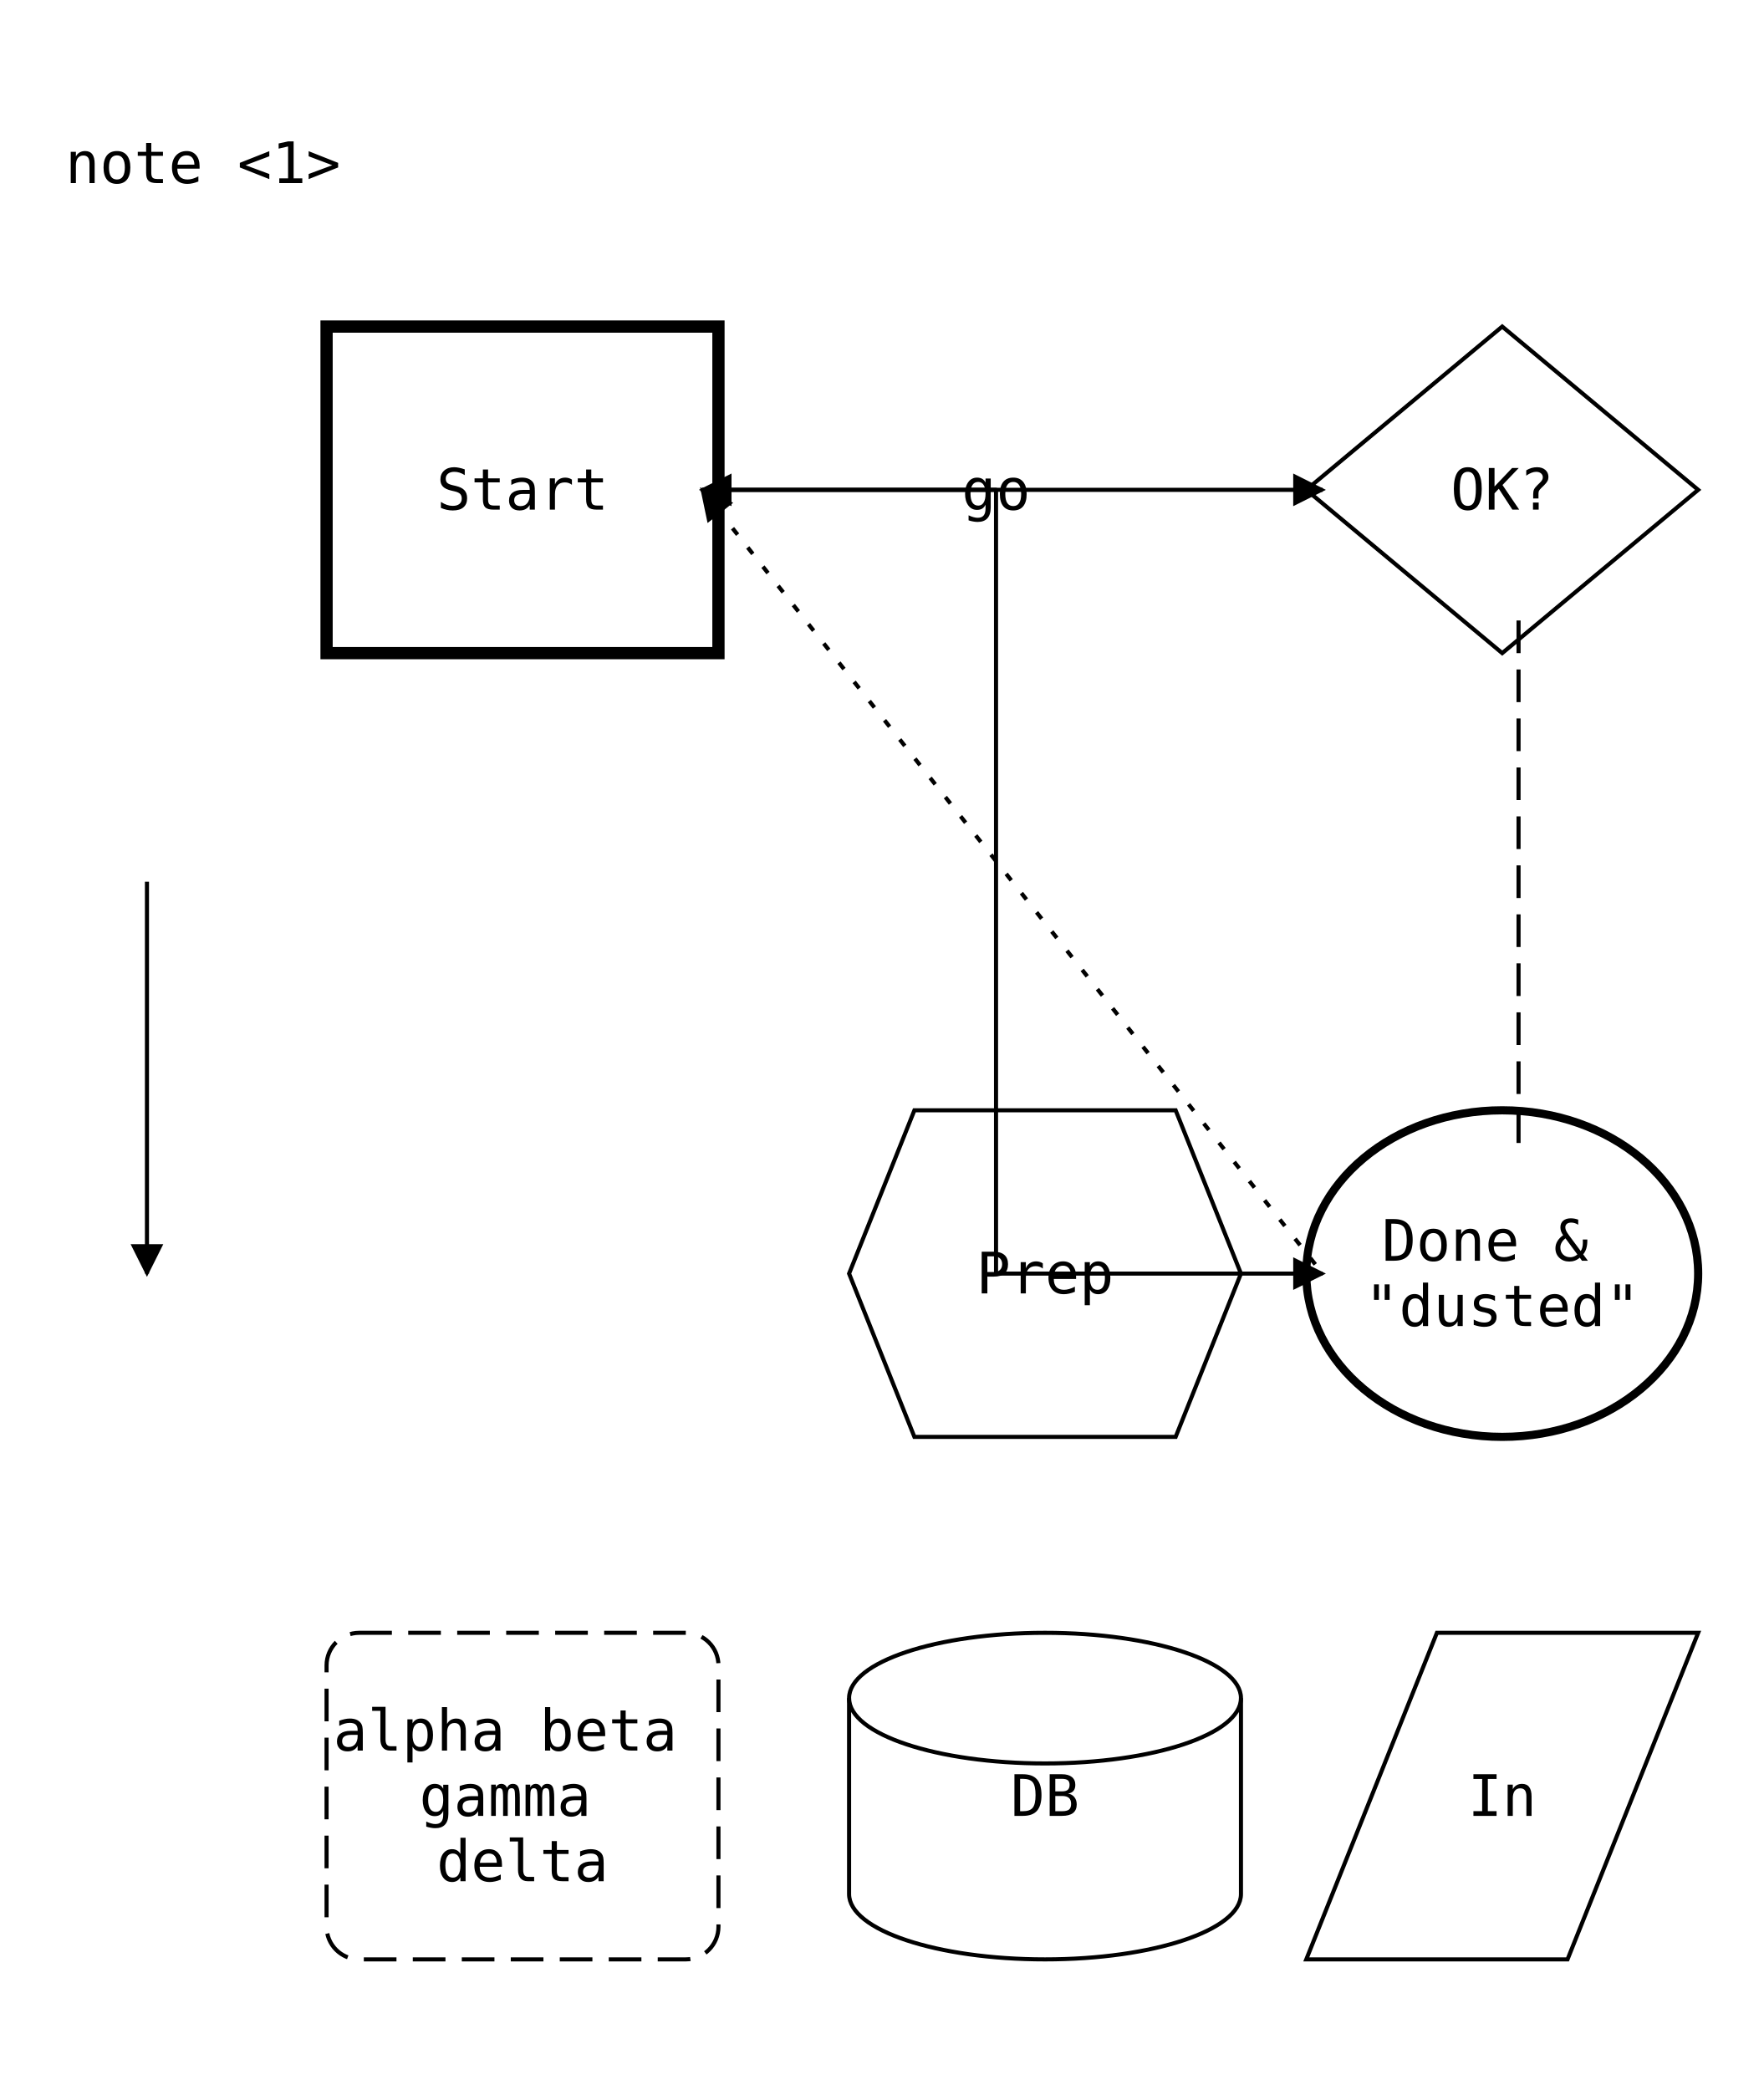
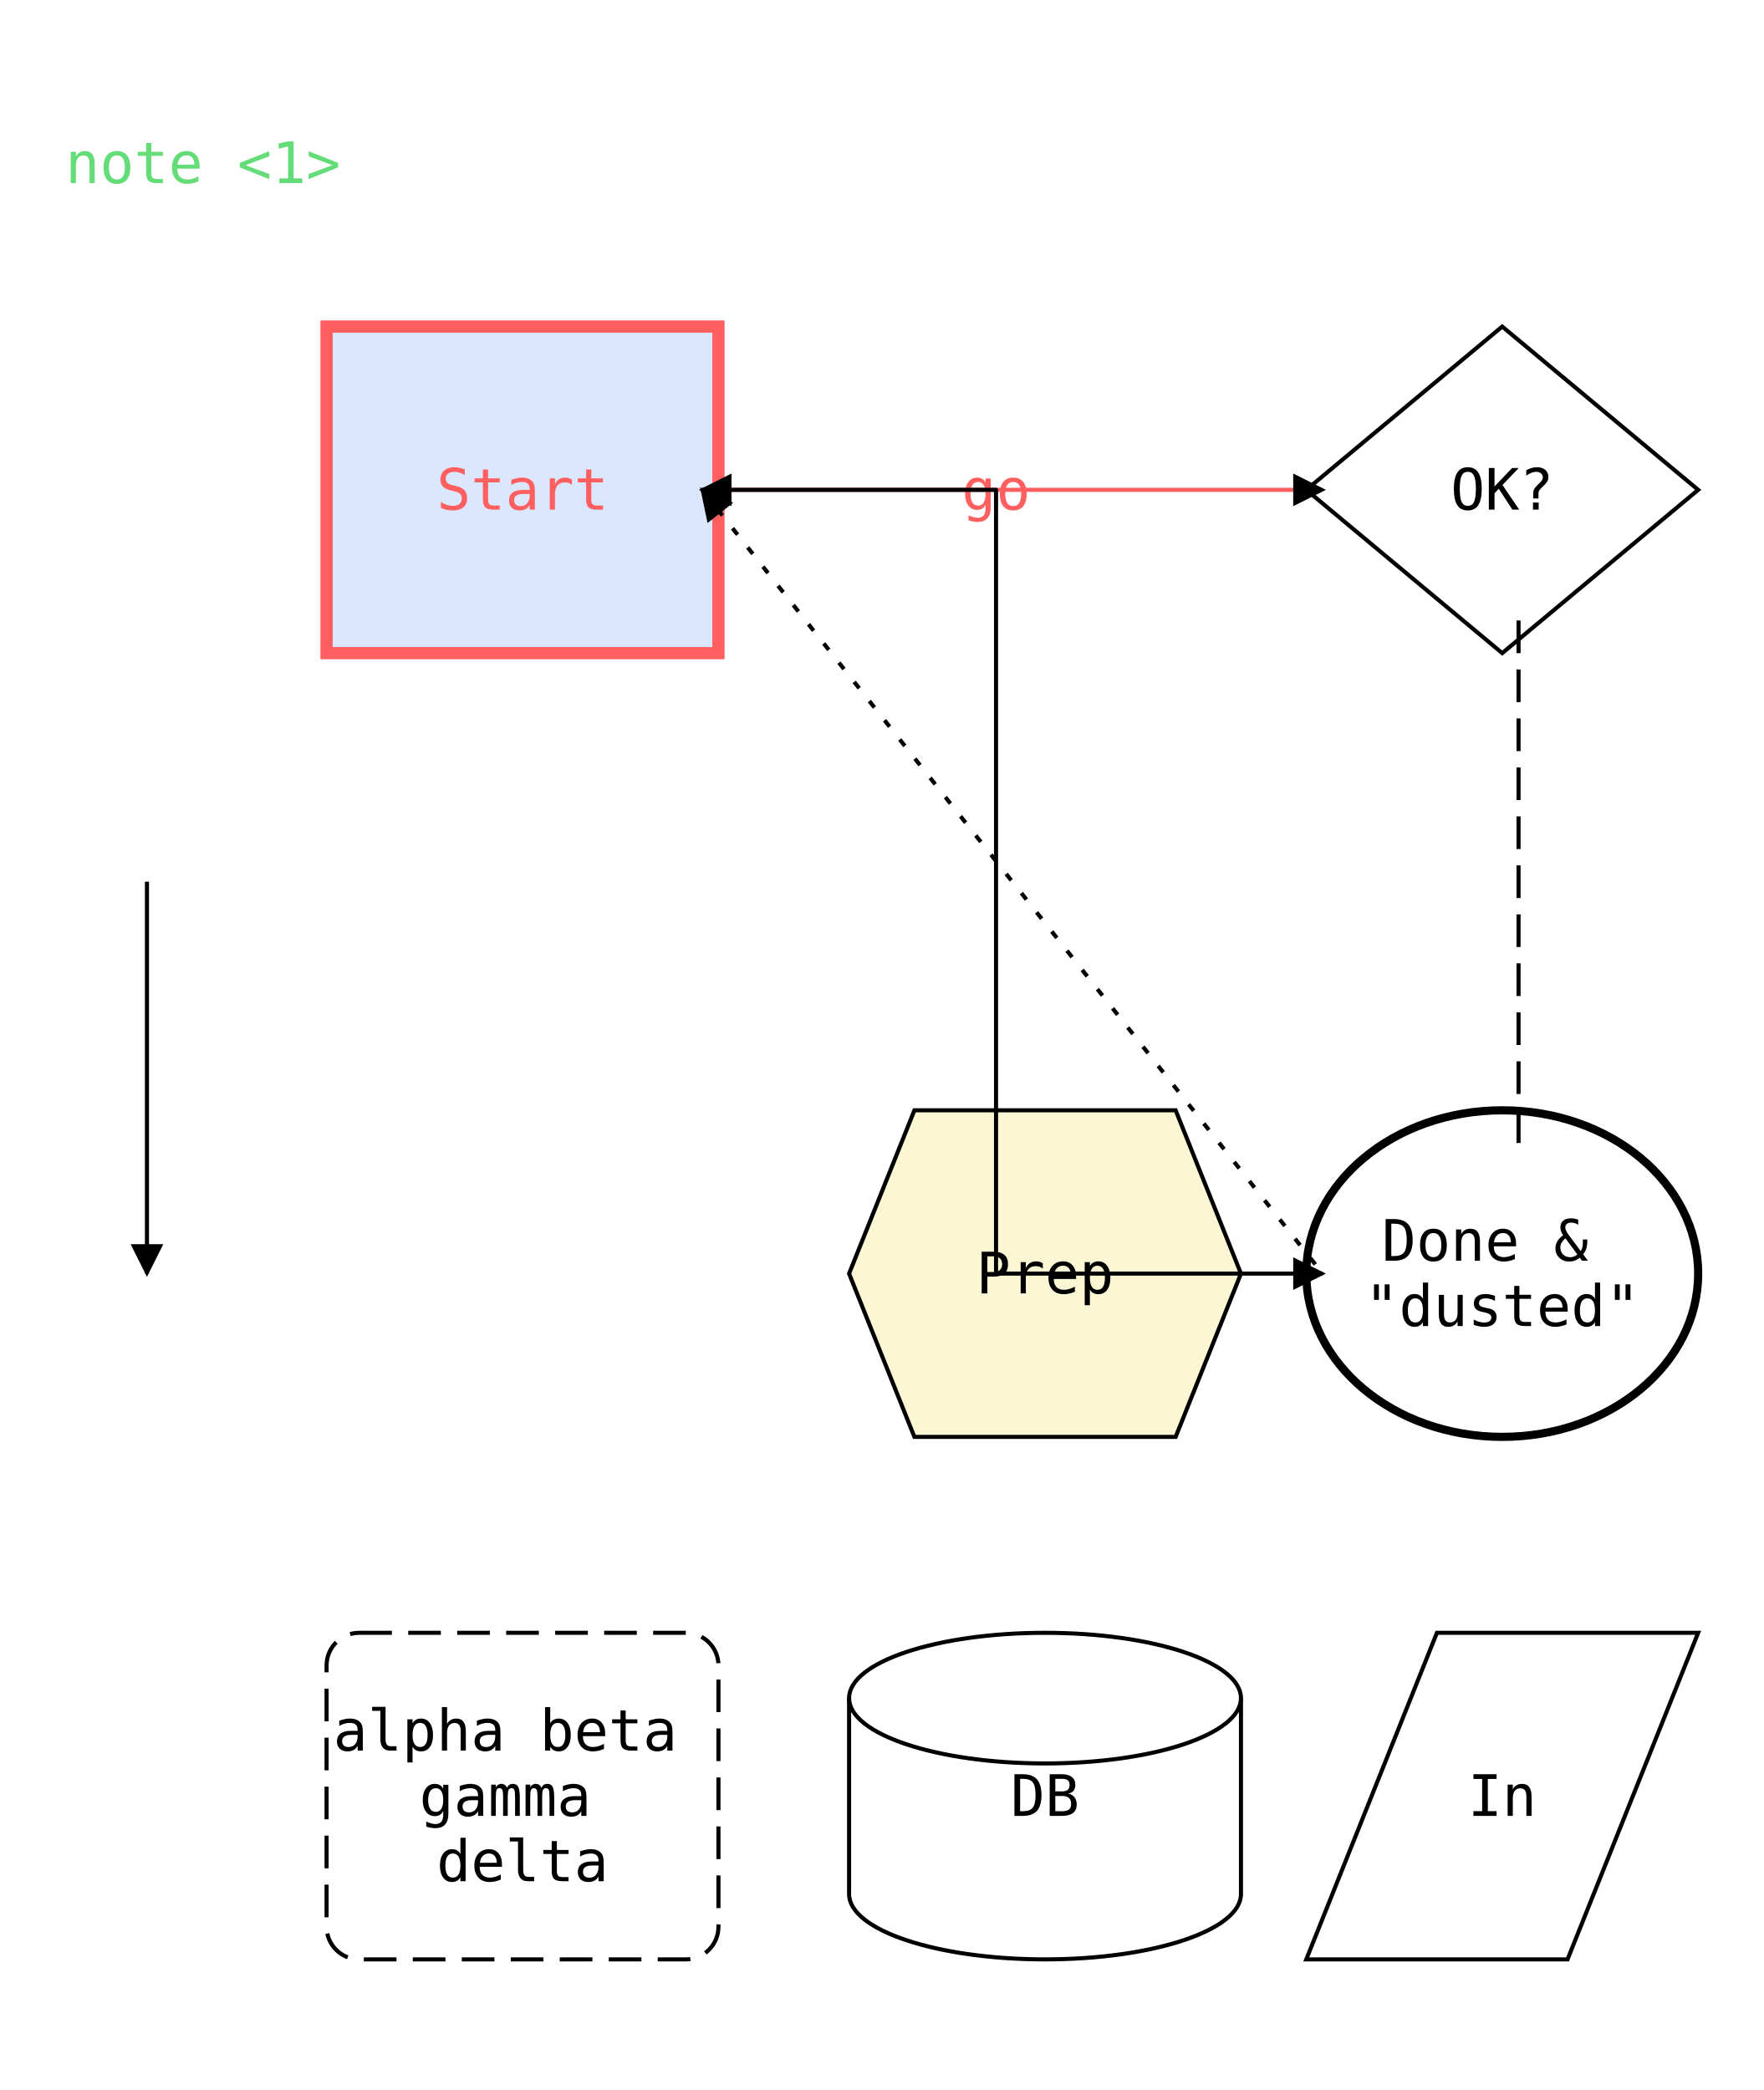
<svg xmlns="http://www.w3.org/2000/svg" viewBox="-80 -80 432 512" width="432" height="512" font-family="monospace" font-size="14">
  <defs>
    <marker id="arrow" viewBox="0 0 10 10" refX="9" refY="5" markerWidth="8" markerHeight="8" orient="auto-start-reverse">
      <path d="M0 0 L10 5 L0 10 z" />
    </marker>
  </defs>
-   <rect x="0" y="0" width="96" height="80" fill="none" stroke="black" stroke-width="3" />
-   <text x="48" y="40" text-anchor="middle" dominant-baseline="central">Start</text>
+   <rect x="0" y="0" width="96" height="80" fill="#6ea0ff" fill-opacity="0.25" stroke="#ff5f5f" stroke-width="3" />
+   <text x="48" y="40" text-anchor="middle" dominant-baseline="central" fill="#ff5f5f">Start</text>
  <polygon points="288,0 336,40 288,80 240,40" fill="none" stroke="black" />
  <text x="288" y="40" text-anchor="middle" dominant-baseline="central">OK?</text>
  <ellipse cx="288" cy="232" rx="48" ry="40" fill="none" stroke="black" stroke-width="2" />
  <text x="288" y="224" text-anchor="middle" dominant-baseline="central">
    <tspan x="288" dy="0">Done &amp;</tspan>
    <tspan x="288" dy="16">"dusted"</tspan>
  </text>
  <rect x="0" y="320" width="96" height="80" rx="8" fill="none" stroke="black" stroke-dasharray="8 4" />
  <text x="48" y="344" text-anchor="middle" dominant-baseline="central">
    <tspan x="48" dy="0">alpha beta</tspan>
    <tspan x="48" dy="16">gamma</tspan>
    <tspan x="48" dy="16">delta</tspan>
  </text>
  <path d="M 128,336 A 48 16 0 0 1 224,336 V 384 A 48 16 0 0 1 128,384 Z" fill="none" stroke="black" />
  <path d="M 128,336 A 48 16 0 0 0 224,336" fill="none" stroke="black" />
  <text x="176" y="360" text-anchor="middle" dominant-baseline="central">DB</text>
  <polygon points="272,320 336,320 304,400 240,400" fill="none" stroke="black" />
  <text x="288" y="360" text-anchor="middle" dominant-baseline="central">In</text>
-   <polygon points="144,192 208,192 224,232 208,272 144,272 128,232" fill="none" stroke="black" />
+   <polygon points="144,192 208,192 224,232 208,272 144,272 128,232" fill="#f0dc50" fill-opacity="0.25" stroke="black" />
  <text x="176" y="232" text-anchor="middle" dominant-baseline="central">Prep</text>
-   <path d="M92 40 L244 40" fill="none" stroke="black" stroke-linejoin="round" marker-end="url(#arrow)" />
-   <text x="164" y="40" text-anchor="middle" dominant-baseline="central">go</text>
+   <path d="M92 40 L244 40" fill="none" stroke="#ff5f5f" stroke-linejoin="round" marker-end="url(#arrow)" />
+   <text x="164" y="40" text-anchor="middle" dominant-baseline="central" fill="#ff5f5f">go</text>
  <path d="M292 72 L292 200" fill="none" stroke="black" stroke-dasharray="8 4" stroke-linejoin="round" />
  <path d="M-44 136 L-44 232" fill="none" stroke="black" stroke-linejoin="round" marker-end="url(#arrow)" />
  <path d="M92 40 L244 232" fill="none" stroke="black" stroke-dasharray="2 4" stroke-linejoin="round" marker-start="url(#arrow)" />
  <path d="M244 232 L164 232 L164 40 L92 40" fill="none" stroke="black" stroke-linejoin="round" marker-start="url(#arrow)" marker-end="url(#arrow)" />
-   <text x="-64" y="-40" text-anchor="start" dominant-baseline="central">note &lt;1&gt;</text>
+   <text x="-64" y="-40" text-anchor="start" dominant-baseline="central" fill="#64dc78">note &lt;1&gt;</text>
</svg>
